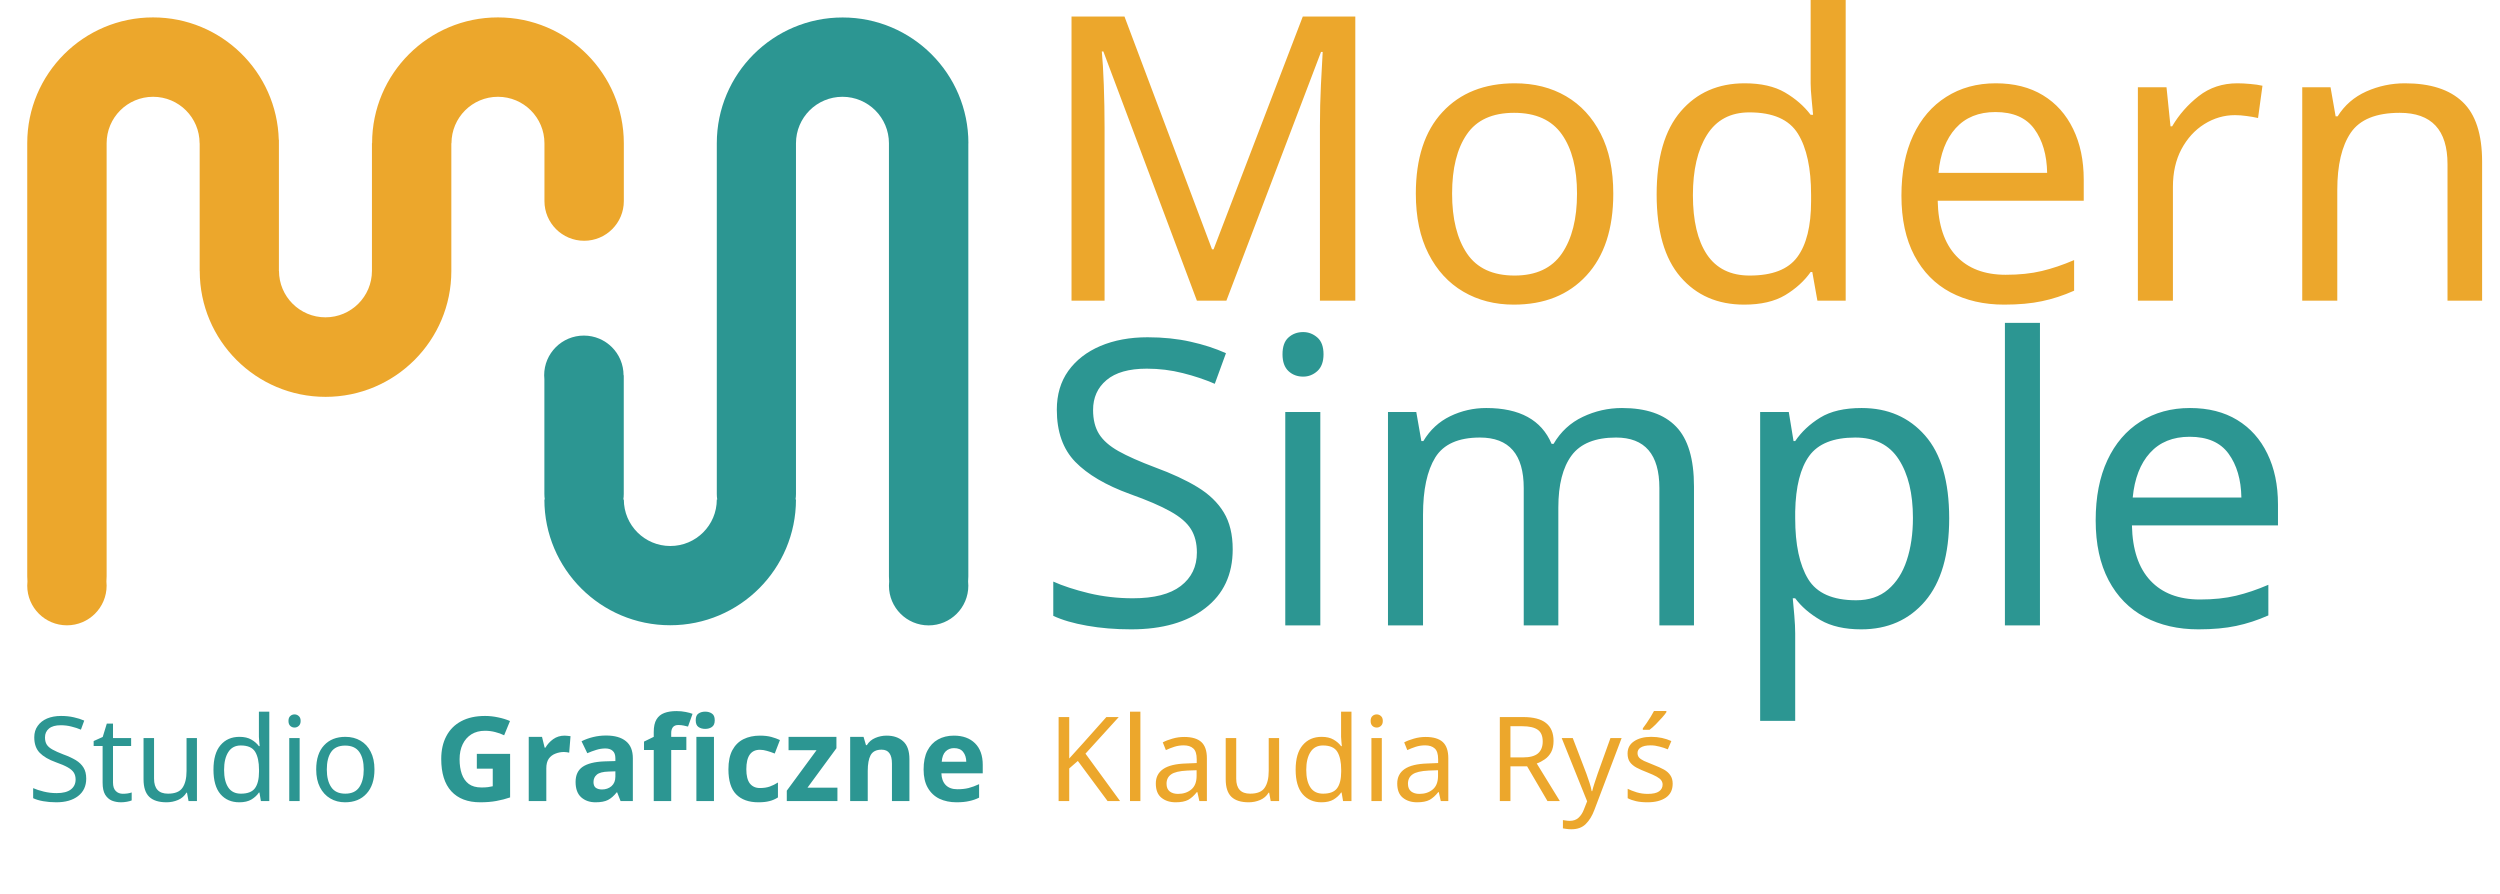
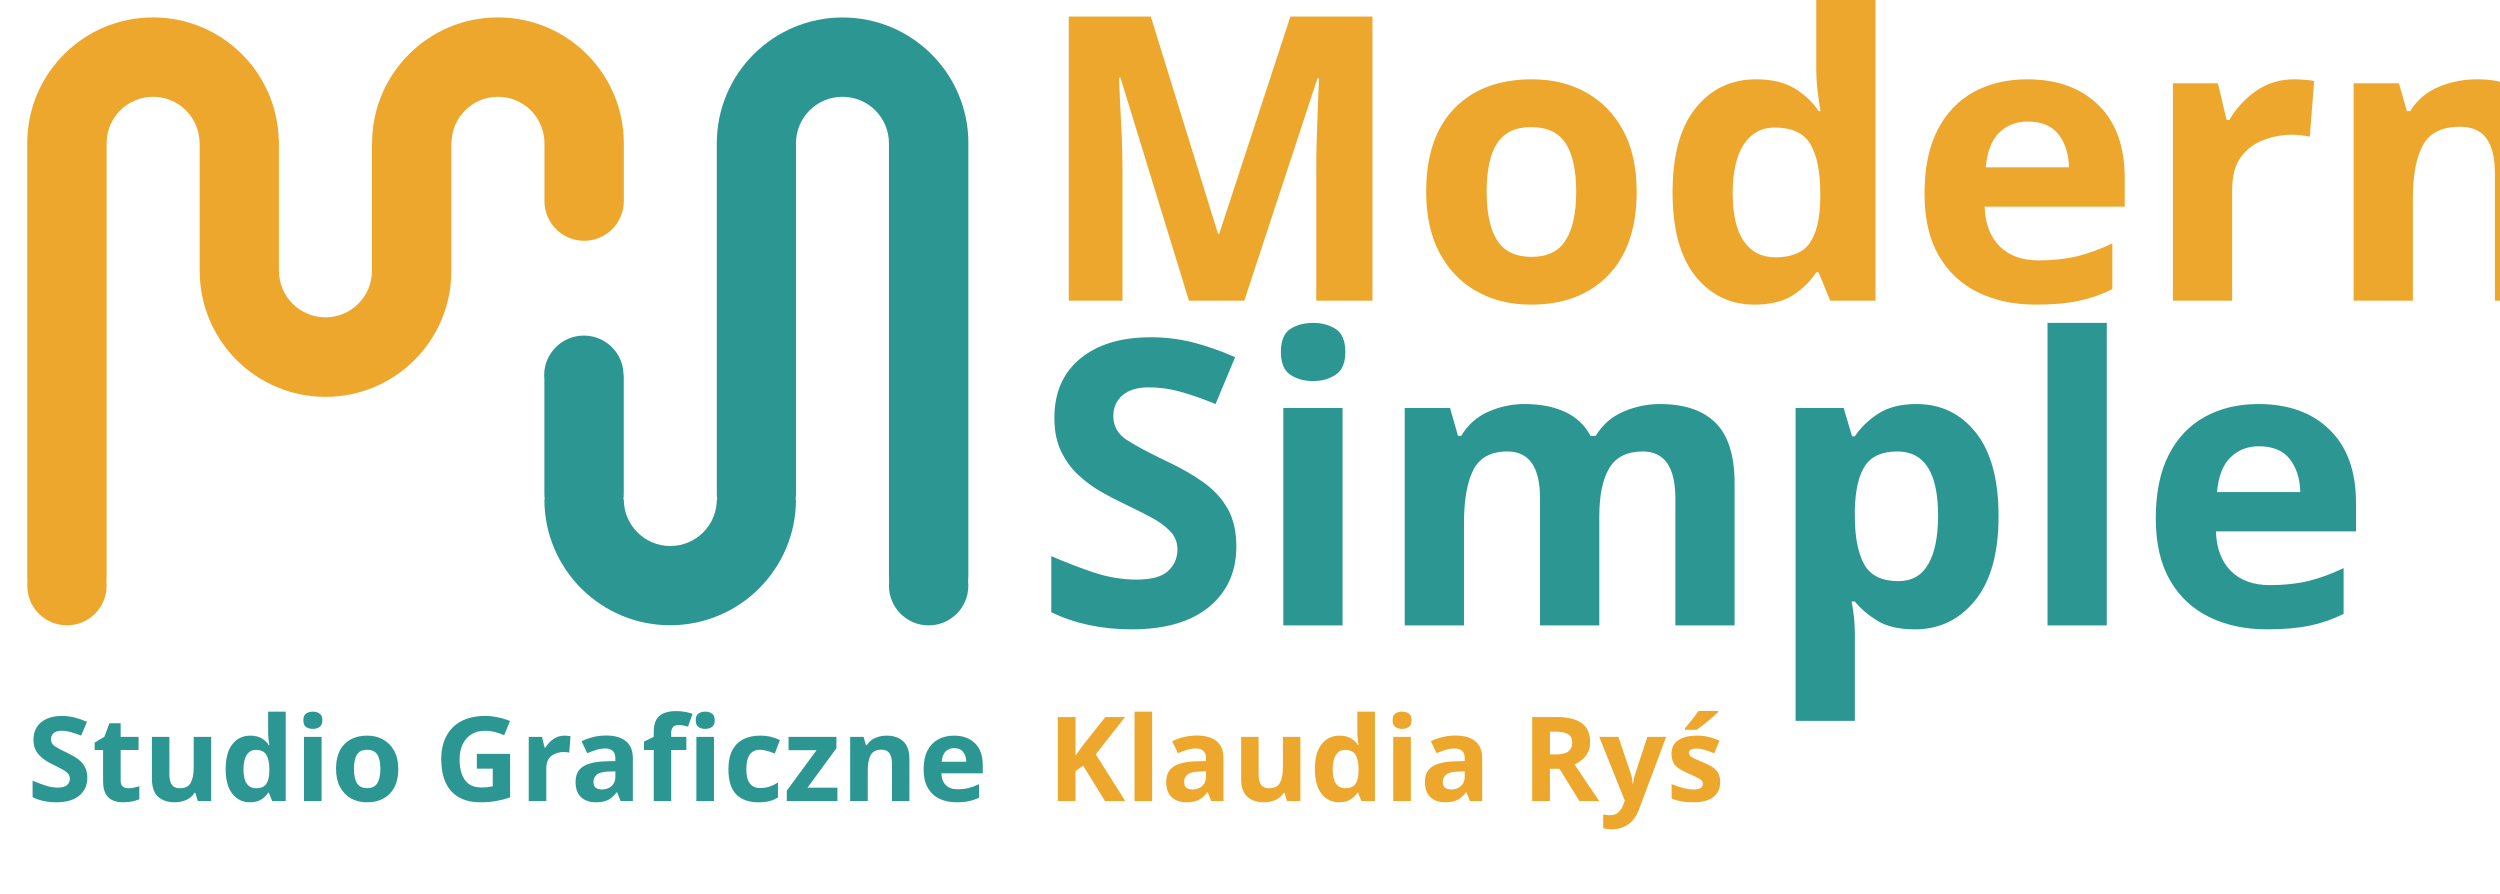
<svg xmlns="http://www.w3.org/2000/svg" version="1.1" id="Warstwa_1" x="0px" y="0px" viewBox="0 0 353.34 126.25" style="enable-background:new 0 0 353.34 126.25;" xml:space="preserve">
  <style type="text/css">
	.st0{fill:#ECA72C;}
	.st1{fill:#2C9692;}
- 	.st2{font-family:'nunito-black'; }
+ 	.st2{font-family:'nunito';font-weight:900 }
	.st3{font-size:56.256px;}
	.st4{font-size:16.629px;}
</style>
  <path class="st0" d="M70.37,2.46c-9.82,0-17.78,7.96-17.78,17.78h-0.02v18.03c0,0,0,0.01,0,0.01h0c0,3.63-2.94,6.57-6.57,6.57  c-3.63,0-6.57-2.94-6.57-6.57h-0.02c0-0.02,0.01-0.04,0.01-0.06V19.76H39.4c-0.26-9.6-8.11-17.3-17.77-17.3  c-9.82,0-17.78,7.96-17.78,17.78v61.21c0,0.25,0.01,0.49,0.03,0.73c-0.02,0.19-0.03,0.39-0.03,0.59c0,3.1,2.51,5.61,5.61,5.61  c3.1,0,5.61-2.51,5.61-5.61c0-0.2-0.01-0.4-0.03-0.59c0.02-0.24,0.03-0.48,0.03-0.73V20.25c0-3.63,2.94-6.57,6.57-6.57  c3.63,0,6.57,2.94,6.57,6.57h0.01v17.99c0,0.02,0.01,0.04,0.01,0.07c0,9.82,7.96,17.78,17.78,17.78c9.82,0,17.78-7.96,17.78-17.78h0  c0,0,0-0.01,0-0.01V20.25h0.02c0-3.63,2.94-6.57,6.57-6.57c3.63,0,6.57,2.94,6.57,6.57v8.17c0,3.1,2.51,5.61,5.61,5.61  c3.1,0,5.61-2.51,5.61-5.61v-8.17C88.16,10.43,80.2,2.46,70.37,2.46z" />
  <path class="st1" d="M136.87,20.25c0-9.82-7.96-17.78-17.78-17.78c-9.82,0-17.78,7.96-17.78,17.78v49.57c0,0.27,0.02,0.52,0.06,0.78  h-0.06c0,3.63-2.94,6.57-6.57,6.57c-3.63,0-6.57-2.94-6.57-6.57H88.1c0.04-0.26,0.06-0.51,0.06-0.78V53.04h-0.03  c0-3.1-2.51-5.61-5.61-5.61s-5.61,2.51-5.61,5.61c0,0.19,0.01,0.37,0.03,0.55v16.22c0,0.27,0.02,0.52,0.06,0.78h-0.06  c0,9.82,7.96,17.78,17.78,17.78c9.82,0,17.78-7.96,17.78-17.78h-0.06c0.04-0.26,0.06-0.51,0.06-0.78V20.25  c0-3.63,2.94-6.57,6.57-6.57c3.63,0,6.57,2.94,6.57,6.57v61.21c0,0.25,0.01,0.49,0.03,0.73c-0.02,0.19-0.03,0.39-0.03,0.59  c0,3.1,2.51,5.61,5.61,5.61c3.1,0,5.61-2.51,5.61-5.61c0-0.2-0.01-0.4-0.03-0.59c0.02-0.24,0.03-0.48,0.03-0.73V20.25z" />
  <text transform="matrix(1 0 0 1 145.9911 42.4923)" class="st0 st2 st3">Modern</text>
  <text transform="matrix(1 0 0 1 145.9911 88.3868)" class="st1 st2 st3">Simple</text>
  <text transform="matrix(1 0 0 1 3.8426 113.2208)">
    <tspan x="0" y="0" class="st1 st2 st4">Studio</tspan>
    <tspan x="52.8" y="0" class="st0 st2 st4"> </tspan>
    <tspan font-weight="900" x="57.55" y="0" class="st1 st2 st4">Graficzne</tspan>
  </text>
  <text transform="matrix(1 0 0 1 148.0106 113.2208)" class="st0 st2 st4">Klaudia Ryś</text>
</svg>
